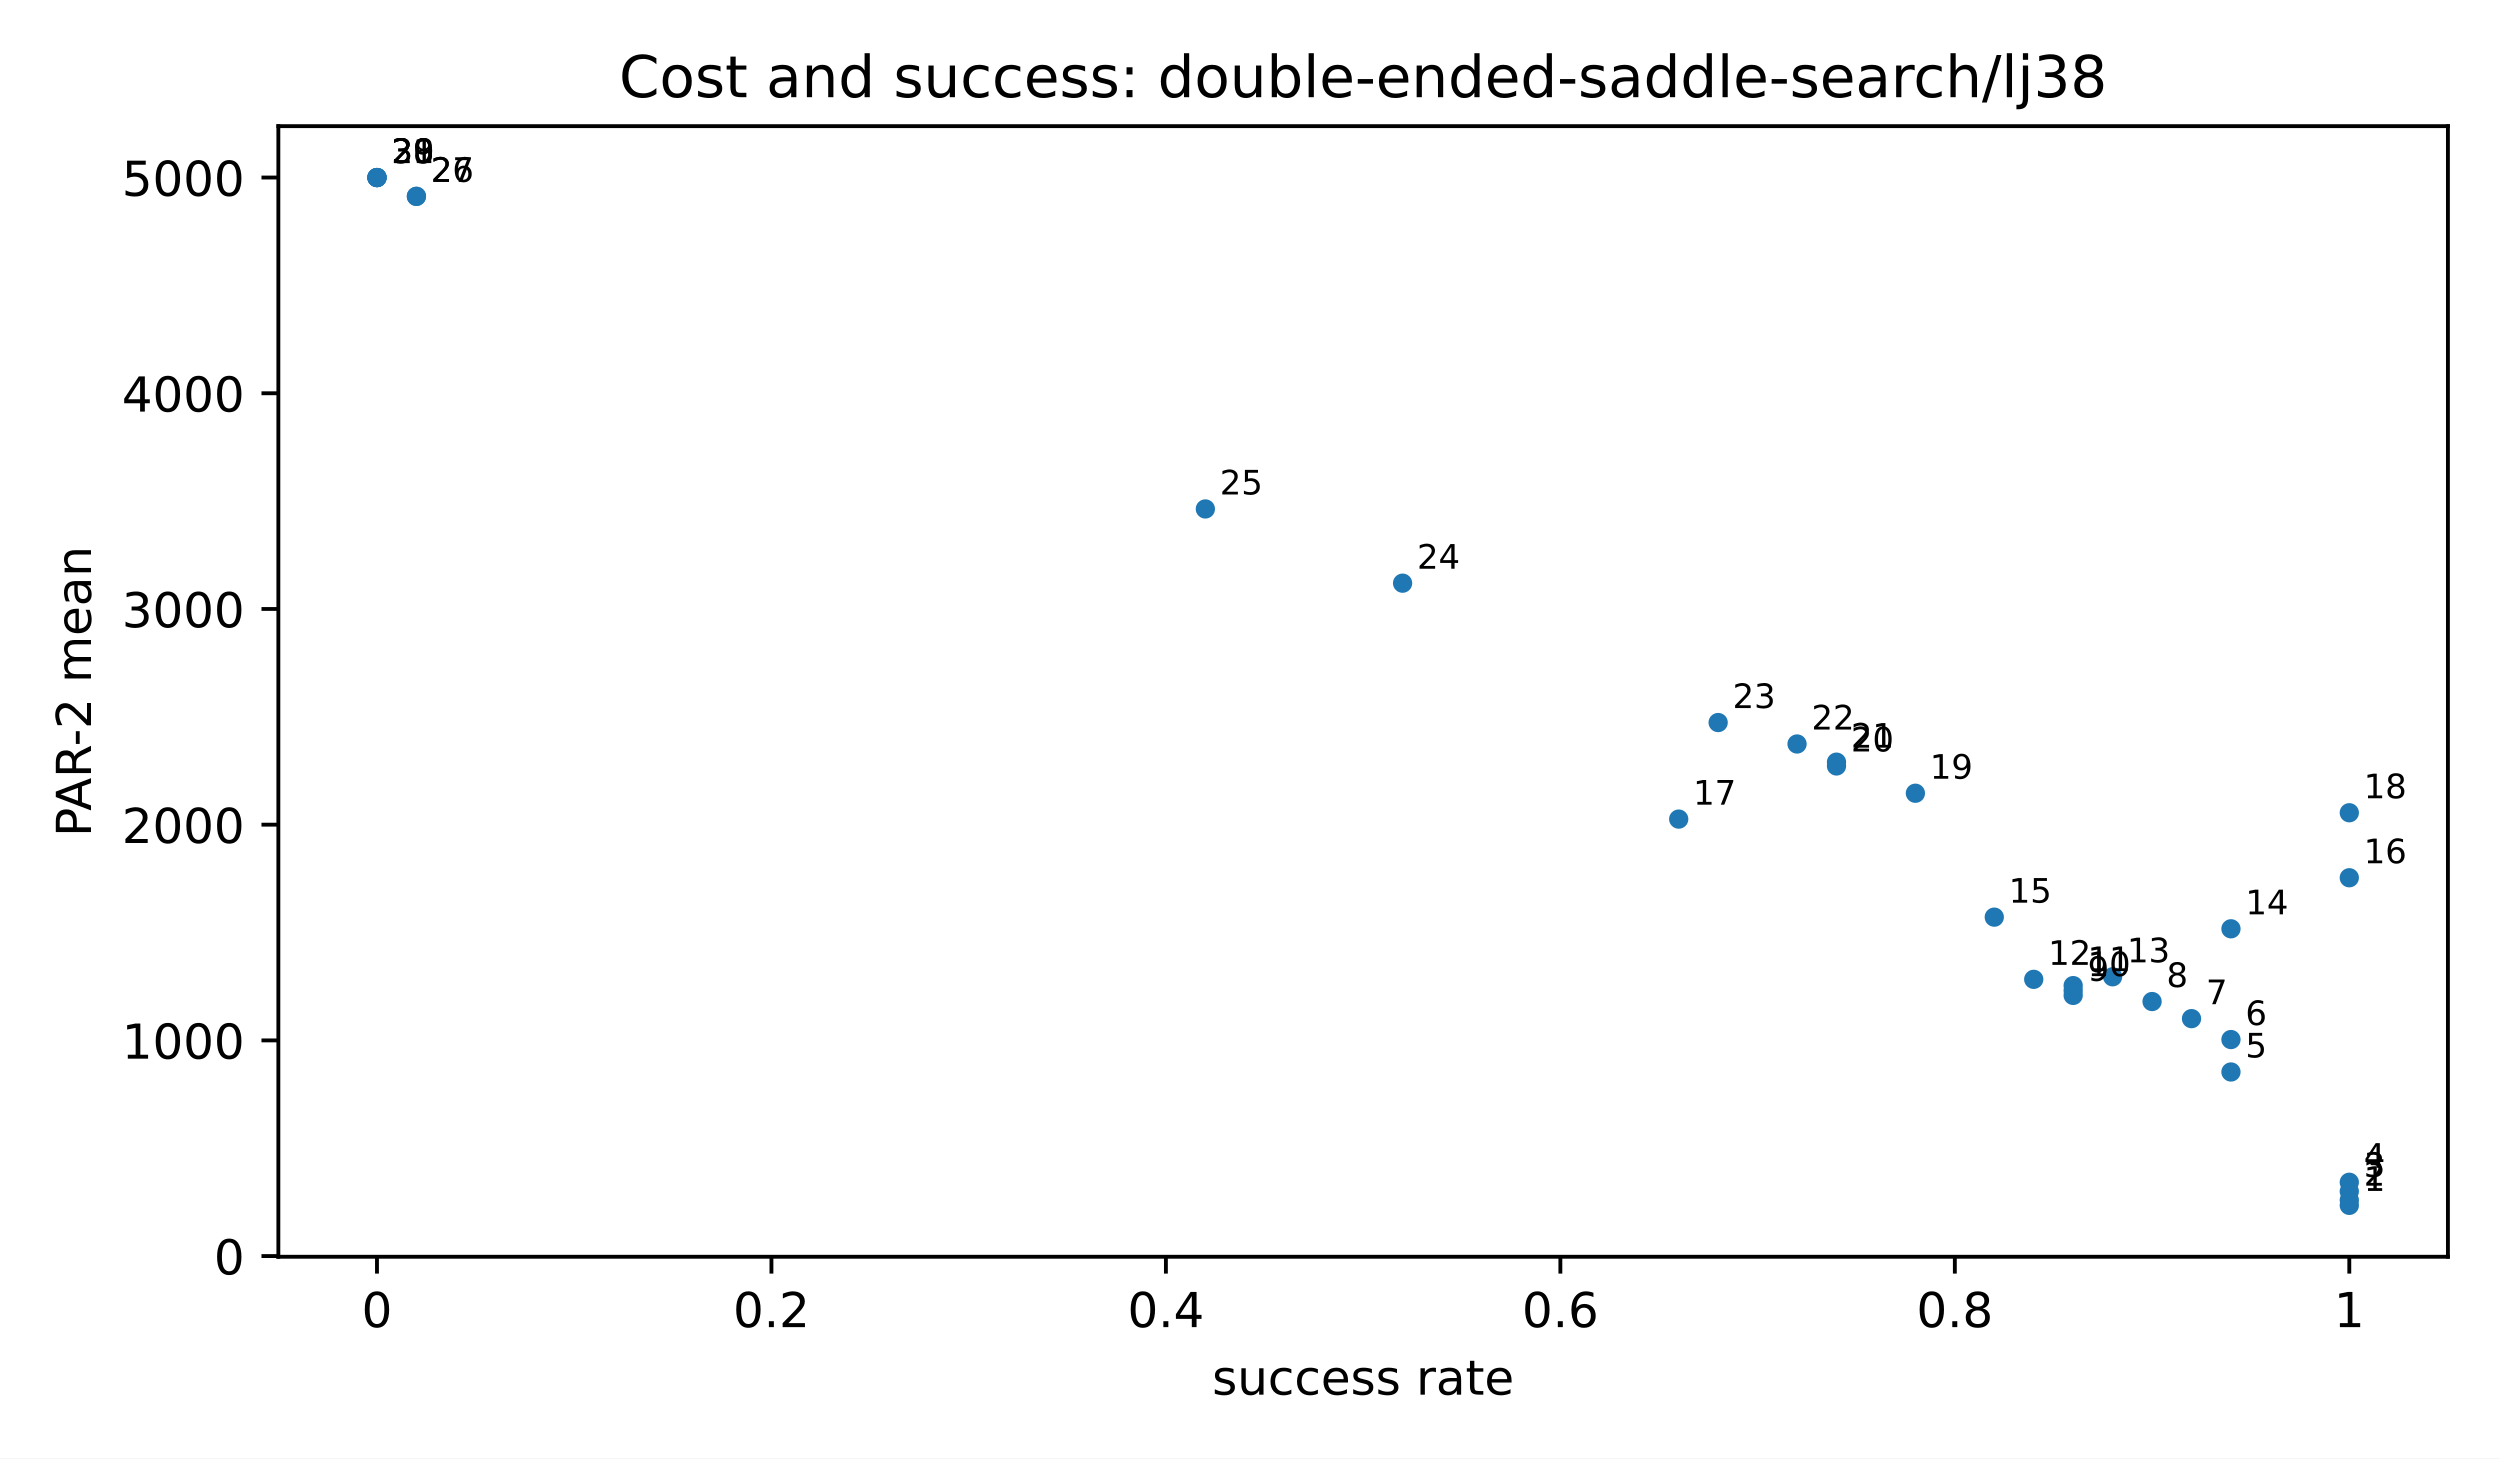
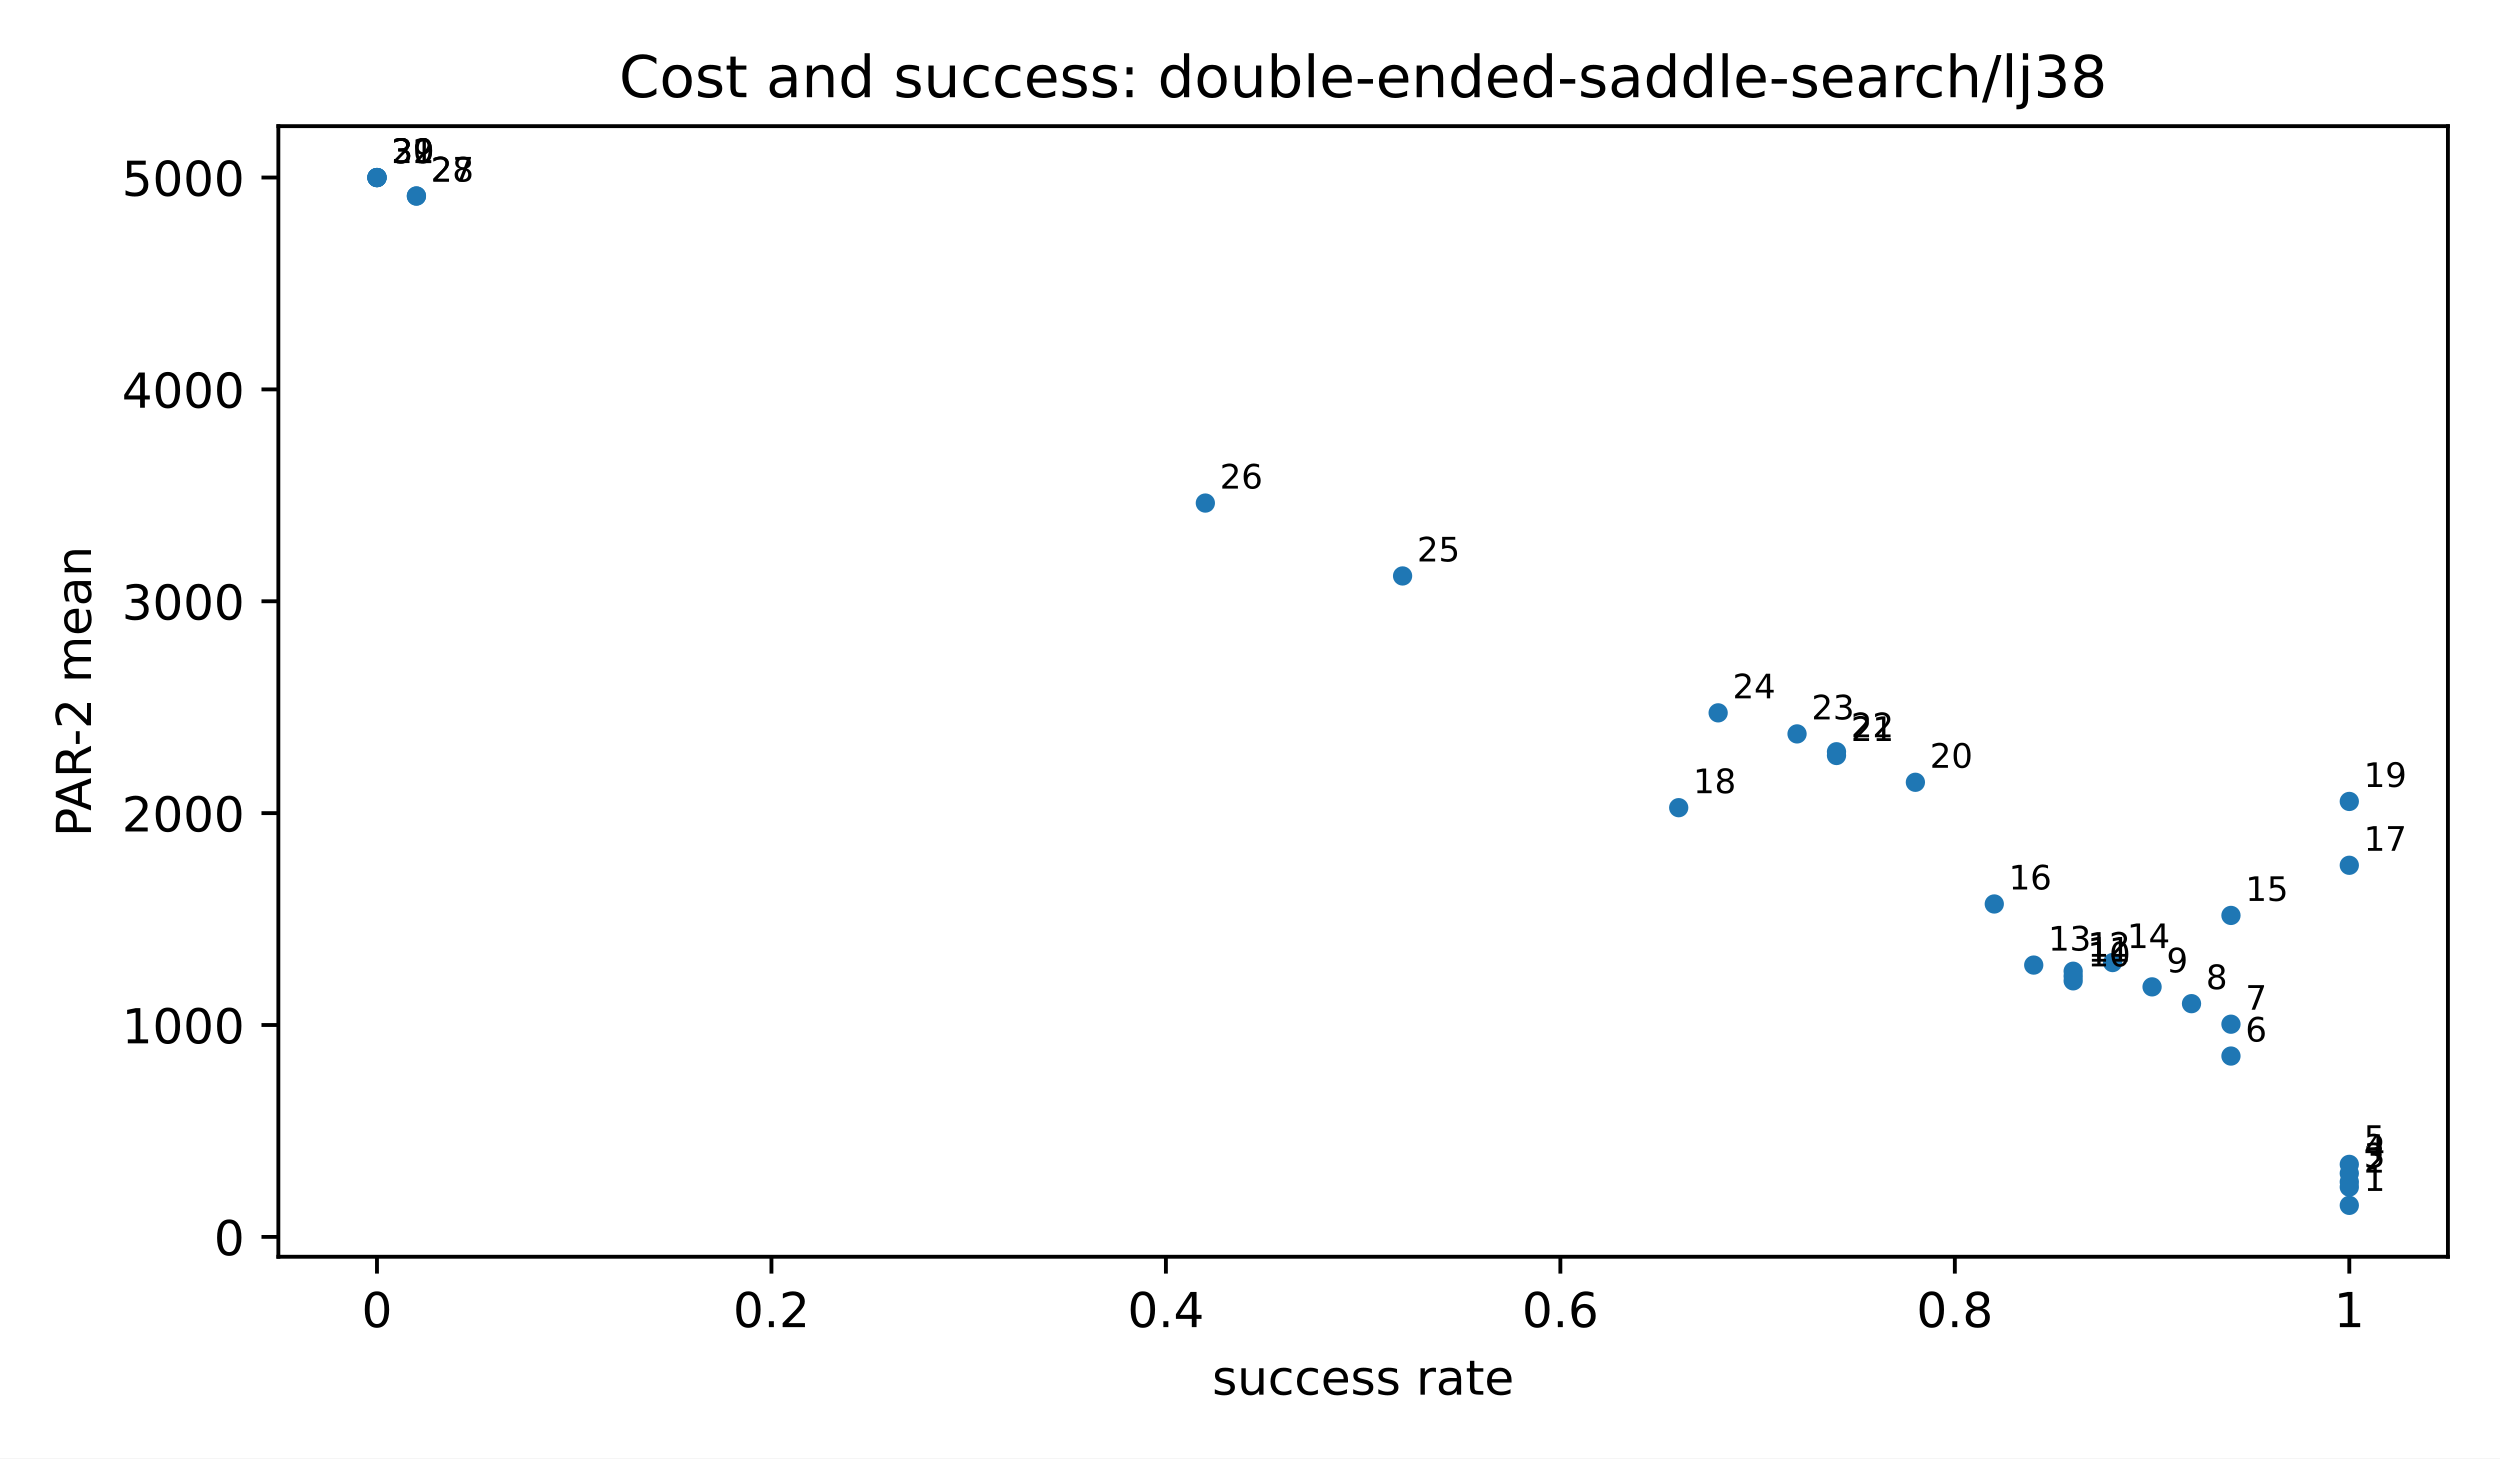
<svg xmlns="http://www.w3.org/2000/svg" xmlns:xlink="http://www.w3.org/1999/xlink" width="518.4pt" height="302.4pt" viewBox="0 0 518.4 302.4" version="1.1">
  <defs>
    <style type="text/css">*{stroke-linejoin: round; stroke-linecap: butt}</style>
  </defs>
  <g id="figure_1">
    <g id="patch_1">
      <path d="M 0 302.4  L 518.4 302.4  L 518.4 0  L 0 0  z " style="fill: #ffffff" />
    </g>
    <g id="axes_1">
      <g id="patch_2">
        <path d="M 57.72 260.6  L 507.6 260.6  L 507.6 26.16  L 57.72 26.16  z " style="fill: #ffffff" />
      </g>
      <g id="PathCollection_1">
        <defs>
          <path id="m2d8934182f" d="M 0 2  C 0.53 2 1.039 1.789 1.414 1.414  C 1.789 1.039 2 0.53 2 0  C 2 -0.53 1.789 -1.039 1.414 -1.414  C 1.039 -1.789 0.53 -2 0 -2  C -0.53 -2 -1.039 -1.789 -1.414 -1.414  C -1.789 -1.039 -2 -0.53 -2 0  C -2 0.53 -1.789 1.039 -1.414 1.414  C -1.039 1.789 -0.53 2 0 2  z " />
        </defs>
        <g clip-path="url(#pfbca4baf77)">
          <use xlink:href="#m2d8934182f" x="487.151" y="249.944" style="fill: #1f77b4" />
-           <use xlink:href="#m2d8934182f" x="487.151" y="248.858" style="fill: #1f77b4" />
-           <use xlink:href="#m2d8934182f" x="487.151" y="247.053" style="fill: #1f77b4" />
-           <use xlink:href="#m2d8934182f" x="487.151" y="245.154" style="fill: #1f77b4" />
-           <use xlink:href="#m2d8934182f" x="462.612" y="222.285" style="fill: #1f77b4" />
-           <use xlink:href="#m2d8934182f" x="462.612" y="215.561" style="fill: #1f77b4" />
-           <use xlink:href="#m2d8934182f" x="454.432" y="211.224" style="fill: #1f77b4" />
-           <use xlink:href="#m2d8934182f" x="446.253" y="207.679" style="fill: #1f77b4" />
-           <use xlink:href="#m2d8934182f" x="429.893" y="206.407" style="fill: #1f77b4" />
-           <use xlink:href="#m2d8934182f" x="429.893" y="205.411" style="fill: #1f77b4" />
-           <use xlink:href="#m2d8934182f" x="429.893" y="204.377" style="fill: #1f77b4" />
-           <use xlink:href="#m2d8934182f" x="421.714" y="203.077" style="fill: #1f77b4" />
-           <use xlink:href="#m2d8934182f" x="438.073" y="202.546" style="fill: #1f77b4" />
-           <use xlink:href="#m2d8934182f" x="462.612" y="192.596" style="fill: #1f77b4" />
-           <use xlink:href="#m2d8934182f" x="413.534" y="190.179" style="fill: #1f77b4" />
-           <use xlink:href="#m2d8934182f" x="487.151" y="182.01" style="fill: #1f77b4" />
-           <use xlink:href="#m2d8934182f" x="348.097" y="169.848" style="fill: #1f77b4" />
-           <use xlink:href="#m2d8934182f" x="487.151" y="168.531" style="fill: #1f77b4" />
-           <use xlink:href="#m2d8934182f" x="397.175" y="164.487" style="fill: #1f77b4" />
-           <use xlink:href="#m2d8934182f" x="380.816" y="158.83" style="fill: #1f77b4" />
-           <use xlink:href="#m2d8934182f" x="380.816" y="158.04" style="fill: #1f77b4" />
-           <use xlink:href="#m2d8934182f" x="372.636" y="154.274" style="fill: #1f77b4" />
-           <use xlink:href="#m2d8934182f" x="356.277" y="149.827" style="fill: #1f77b4" />
-           <use xlink:href="#m2d8934182f" x="290.84" y="120.928" style="fill: #1f77b4" />
-           <use xlink:href="#m2d8934182f" x="249.941" y="105.537" style="fill: #1f77b4" />
-           <use xlink:href="#m2d8934182f" x="86.349" y="40.715" style="fill: #1f77b4" />
-           <use xlink:href="#m2d8934182f" x="86.349" y="40.715" style="fill: #1f77b4" />
+           <use xlink:href="#m2d8934182f" x="487.151" y="246.15" style="fill: #1f77b4" />
+           <use xlink:href="#m2d8934182f" x="487.151" y="245.084" style="fill: #1f77b4" />
+           <use xlink:href="#m2d8934182f" x="487.151" y="243.311" style="fill: #1f77b4" />
+           <use xlink:href="#m2d8934182f" x="487.151" y="241.445" style="fill: #1f77b4" />
+           <use xlink:href="#m2d8934182f" x="462.612" y="218.983" style="fill: #1f77b4" />
+           <use xlink:href="#m2d8934182f" x="462.612" y="212.379" style="fill: #1f77b4" />
+           <use xlink:href="#m2d8934182f" x="454.432" y="208.119" style="fill: #1f77b4" />
+           <use xlink:href="#m2d8934182f" x="446.253" y="204.637" style="fill: #1f77b4" />
+           <use xlink:href="#m2d8934182f" x="429.893" y="203.388" style="fill: #1f77b4" />
+           <use xlink:href="#m2d8934182f" x="429.893" y="202.41" style="fill: #1f77b4" />
+           <use xlink:href="#m2d8934182f" x="429.893" y="201.394" style="fill: #1f77b4" />
+           <use xlink:href="#m2d8934182f" x="421.714" y="200.117" style="fill: #1f77b4" />
+           <use xlink:href="#m2d8934182f" x="438.073" y="199.595" style="fill: #1f77b4" />
+           <use xlink:href="#m2d8934182f" x="462.612" y="189.823" style="fill: #1f77b4" />
+           <use xlink:href="#m2d8934182f" x="413.534" y="187.449" style="fill: #1f77b4" />
+           <use xlink:href="#m2d8934182f" x="487.151" y="179.425" style="fill: #1f77b4" />
+           <use xlink:href="#m2d8934182f" x="348.097" y="167.48" style="fill: #1f77b4" />
+           <use xlink:href="#m2d8934182f" x="487.151" y="166.187" style="fill: #1f77b4" />
+           <use xlink:href="#m2d8934182f" x="397.175" y="162.214" style="fill: #1f77b4" />
+           <use xlink:href="#m2d8934182f" x="380.816" y="156.658" style="fill: #1f77b4" />
+           <use xlink:href="#m2d8934182f" x="380.816" y="155.882" style="fill: #1f77b4" />
+           <use xlink:href="#m2d8934182f" x="372.636" y="152.183" style="fill: #1f77b4" />
+           <use xlink:href="#m2d8934182f" x="356.277" y="147.816" style="fill: #1f77b4" />
+           <use xlink:href="#m2d8934182f" x="290.84" y="119.43" style="fill: #1f77b4" />
+           <use xlink:href="#m2d8934182f" x="249.941" y="104.314" style="fill: #1f77b4" />
+           <use xlink:href="#m2d8934182f" x="86.349" y="40.646" style="fill: #1f77b4" />
+           <use xlink:href="#m2d8934182f" x="86.349" y="40.646" style="fill: #1f77b4" />
          <use xlink:href="#m2d8934182f" x="78.169" y="36.816" style="fill: #1f77b4" />
          <use xlink:href="#m2d8934182f" x="78.169" y="36.816" style="fill: #1f77b4" />
          <use xlink:href="#m2d8934182f" x="78.169" y="36.816" style="fill: #1f77b4" />
          <use xlink:href="#m2d8934182f" x="78.169" y="36.816" style="fill: #1f77b4" />
        </g>
      </g>
      <g id="matplotlib.axis_1">
        <g id="xtick_1">
          <g id="line2d_1">
            <defs>
              <path id="m8ea4d47d77" d="M 0 0  L 0 3.5  " style="stroke: #000000; stroke-width: 0.8" />
            </defs>
            <g>
              <use xlink:href="#m8ea4d47d77" x="78.169" y="260.6" style="stroke: #000000; stroke-width: 0.8" />
            </g>
          </g>
          <g id="text_1">
            <text style="font-size: 10px; font-family: 'DejaVu Sans', 'Bitstream Vera Sans', 'Computer Modern Sans Serif', 'Lucida Grande', 'Verdana', 'Geneva', 'Lucid', 'Arial', 'Helvetica', 'Avant Garde', sans-serif; text-anchor: middle" x="78.169" y="275.198" transform="rotate(-0 78.16909 275.1977)">0</text>
          </g>
        </g>
        <g id="xtick_2">
          <g id="line2d_2">
            <g>
              <use xlink:href="#m8ea4d47d77" x="159.965" y="260.6" style="stroke: #000000; stroke-width: 0.8" />
            </g>
          </g>
          <g id="text_2">
            <text style="font-size: 10px; font-family: 'DejaVu Sans', 'Bitstream Vera Sans', 'Computer Modern Sans Serif', 'Lucida Grande', 'Verdana', 'Geneva', 'Lucid', 'Arial', 'Helvetica', 'Avant Garde', sans-serif; text-anchor: middle" x="159.965" y="275.198" transform="rotate(-0 159.9655 275.1977)">0.2</text>
          </g>
        </g>
        <g id="xtick_3">
          <g id="line2d_3">
            <g>
              <use xlink:href="#m8ea4d47d77" x="241.762" y="260.6" style="stroke: #000000; stroke-width: 0.8" />
            </g>
          </g>
          <g id="text_3">
            <text style="font-size: 10px; font-family: 'DejaVu Sans', 'Bitstream Vera Sans', 'Computer Modern Sans Serif', 'Lucida Grande', 'Verdana', 'Geneva', 'Lucid', 'Arial', 'Helvetica', 'Avant Garde', sans-serif; text-anchor: middle" x="241.762" y="275.198" transform="rotate(-0 241.7618 275.1977)">0.4</text>
          </g>
        </g>
        <g id="xtick_4">
          <g id="line2d_4">
            <g>
              <use xlink:href="#m8ea4d47d77" x="323.558" y="260.6" style="stroke: #000000; stroke-width: 0.8" />
            </g>
          </g>
          <g id="text_4">
            <text style="font-size: 10px; font-family: 'DejaVu Sans', 'Bitstream Vera Sans', 'Computer Modern Sans Serif', 'Lucida Grande', 'Verdana', 'Geneva', 'Lucid', 'Arial', 'Helvetica', 'Avant Garde', sans-serif; text-anchor: middle" x="323.558" y="275.198" transform="rotate(-0 323.5582 275.1977)">0.6</text>
          </g>
        </g>
        <g id="xtick_5">
          <g id="line2d_5">
            <g>
              <use xlink:href="#m8ea4d47d77" x="405.355" y="260.6" style="stroke: #000000; stroke-width: 0.8" />
            </g>
          </g>
          <g id="text_5">
            <text style="font-size: 10px; font-family: 'DejaVu Sans', 'Bitstream Vera Sans', 'Computer Modern Sans Serif', 'Lucida Grande', 'Verdana', 'Geneva', 'Lucid', 'Arial', 'Helvetica', 'Avant Garde', sans-serif; text-anchor: middle" x="405.355" y="275.198" transform="rotate(-0 405.3545 275.1977)">0.8</text>
          </g>
        </g>
        <g id="xtick_6">
          <g id="line2d_6">
            <g>
              <use xlink:href="#m8ea4d47d77" x="487.151" y="260.6" style="stroke: #000000; stroke-width: 0.8" />
            </g>
          </g>
          <g id="text_6">
            <text style="font-size: 10px; font-family: 'DejaVu Sans', 'Bitstream Vera Sans', 'Computer Modern Sans Serif', 'Lucida Grande', 'Verdana', 'Geneva', 'Lucid', 'Arial', 'Helvetica', 'Avant Garde', sans-serif; text-anchor: middle" x="487.151" y="275.198" transform="rotate(-0 487.1509 275.1977)">1</text>
          </g>
        </g>
        <g id="text_7">
          <text style="font-size: 10px; font-family: 'DejaVu Sans', 'Bitstream Vera Sans', 'Computer Modern Sans Serif', 'Lucida Grande', 'Verdana', 'Geneva', 'Lucid', 'Arial', 'Helvetica', 'Avant Garde', sans-serif; text-anchor: middle" x="282.66" y="289.198" transform="rotate(-0 282.66 289.1977)">success rate</text>
        </g>
      </g>
      <g id="matplotlib.axis_2">
        <g id="ytick_1">
          <g id="line2d_7">
            <defs>
              <path id="md659df78fa" d="M 0 0  L -3.5 0  " style="stroke: #000000; stroke-width: 0.8" />
            </defs>
            <g>
-               <use xlink:href="#md659df78fa" x="57.72" y="260.464" style="stroke: #000000; stroke-width: 0.8" />
+               <use xlink:href="#md659df78fa" x="57.72" y="256.483" style="stroke: #000000; stroke-width: 0.8" />
            </g>
          </g>
          <g id="text_8">
-             <text style="font-size: 10px; font-family: 'DejaVu Sans', 'Bitstream Vera Sans', 'Computer Modern Sans Serif', 'Lucida Grande', 'Verdana', 'Geneva', 'Lucid', 'Arial', 'Helvetica', 'Avant Garde', sans-serif; text-anchor: end" x="50.72" y="264.263" transform="rotate(-0 50.72 264.2629)">0</text>
+             <text style="font-size: 10px; font-family: 'DejaVu Sans', 'Bitstream Vera Sans', 'Computer Modern Sans Serif', 'Lucida Grande', 'Verdana', 'Geneva', 'Lucid', 'Arial', 'Helvetica', 'Avant Garde', sans-serif; text-anchor: end" x="50.72" y="260.281" transform="rotate(-0 50.72 260.2815)">0</text>
          </g>
        </g>
        <g id="ytick_2">
          <g id="line2d_8">
            <g>
-               <use xlink:href="#md659df78fa" x="57.72" y="215.734" style="stroke: #000000; stroke-width: 0.8" />
+               <use xlink:href="#md659df78fa" x="57.72" y="212.549" style="stroke: #000000; stroke-width: 0.8" />
            </g>
          </g>
          <g id="text_9">
-             <text style="font-size: 10px; font-family: 'DejaVu Sans', 'Bitstream Vera Sans', 'Computer Modern Sans Serif', 'Lucida Grande', 'Verdana', 'Geneva', 'Lucid', 'Arial', 'Helvetica', 'Avant Garde', sans-serif; text-anchor: end" x="50.72" y="219.533" transform="rotate(-0 50.72 219.5333)">1000</text>
+             <text style="font-size: 10px; font-family: 'DejaVu Sans', 'Bitstream Vera Sans', 'Computer Modern Sans Serif', 'Lucida Grande', 'Verdana', 'Geneva', 'Lucid', 'Arial', 'Helvetica', 'Avant Garde', sans-serif; text-anchor: end" x="50.72" y="216.348" transform="rotate(-0 50.72 216.3482)">1000</text>
          </g>
        </g>
        <g id="ytick_3">
          <g id="line2d_9">
            <g>
-               <use xlink:href="#md659df78fa" x="57.72" y="171.005" style="stroke: #000000; stroke-width: 0.8" />
+               <use xlink:href="#md659df78fa" x="57.72" y="168.616" style="stroke: #000000; stroke-width: 0.8" />
            </g>
          </g>
          <g id="text_10">
-             <text style="font-size: 10px; font-family: 'DejaVu Sans', 'Bitstream Vera Sans', 'Computer Modern Sans Serif', 'Lucida Grande', 'Verdana', 'Geneva', 'Lucid', 'Arial', 'Helvetica', 'Avant Garde', sans-serif; text-anchor: end" x="50.72" y="174.804" transform="rotate(-0 50.72 174.8038)">2000</text>
+             <text style="font-size: 10px; font-family: 'DejaVu Sans', 'Bitstream Vera Sans', 'Computer Modern Sans Serif', 'Lucida Grande', 'Verdana', 'Geneva', 'Lucid', 'Arial', 'Helvetica', 'Avant Garde', sans-serif; text-anchor: end" x="50.72" y="172.415" transform="rotate(-0 50.72 172.415)">2000</text>
          </g>
        </g>
        <g id="ytick_4">
          <g id="line2d_10">
            <g>
-               <use xlink:href="#md659df78fa" x="57.72" y="126.275" style="stroke: #000000; stroke-width: 0.8" />
+               <use xlink:href="#md659df78fa" x="57.72" y="124.683" style="stroke: #000000; stroke-width: 0.8" />
            </g>
          </g>
          <g id="text_11">
-             <text style="font-size: 10px; font-family: 'DejaVu Sans', 'Bitstream Vera Sans', 'Computer Modern Sans Serif', 'Lucida Grande', 'Verdana', 'Geneva', 'Lucid', 'Arial', 'Helvetica', 'Avant Garde', sans-serif; text-anchor: end" x="50.72" y="130.074" transform="rotate(-0 50.72 130.0743)">3000</text>
+             <text style="font-size: 10px; font-family: 'DejaVu Sans', 'Bitstream Vera Sans', 'Computer Modern Sans Serif', 'Lucida Grande', 'Verdana', 'Geneva', 'Lucid', 'Arial', 'Helvetica', 'Avant Garde', sans-serif; text-anchor: end" x="50.72" y="128.482" transform="rotate(-0 50.72 128.4817)">3000</text>
          </g>
        </g>
        <g id="ytick_5">
          <g id="line2d_11">
            <g>
-               <use xlink:href="#md659df78fa" x="57.72" y="81.546" style="stroke: #000000; stroke-width: 0.8" />
+               <use xlink:href="#md659df78fa" x="57.72" y="80.75" style="stroke: #000000; stroke-width: 0.8" />
            </g>
          </g>
          <g id="text_12">
-             <text style="font-size: 10px; font-family: 'DejaVu Sans', 'Bitstream Vera Sans', 'Computer Modern Sans Serif', 'Lucida Grande', 'Verdana', 'Geneva', 'Lucid', 'Arial', 'Helvetica', 'Avant Garde', sans-serif; text-anchor: end" x="50.72" y="85.345" transform="rotate(-0 50.72 85.34472)">4000</text>
+             <text style="font-size: 10px; font-family: 'DejaVu Sans', 'Bitstream Vera Sans', 'Computer Modern Sans Serif', 'Lucida Grande', 'Verdana', 'Geneva', 'Lucid', 'Arial', 'Helvetica', 'Avant Garde', sans-serif; text-anchor: end" x="50.72" y="84.548" transform="rotate(-0 50.72 84.54845)">4000</text>
          </g>
        </g>
        <g id="ytick_6">
          <g id="line2d_12">
            <g>
              <use xlink:href="#md659df78fa" x="57.72" y="36.816" style="stroke: #000000; stroke-width: 0.8" />
            </g>
          </g>
          <g id="text_13">
            <text style="font-size: 10px; font-family: 'DejaVu Sans', 'Bitstream Vera Sans', 'Computer Modern Sans Serif', 'Lucida Grande', 'Verdana', 'Geneva', 'Lucid', 'Arial', 'Helvetica', 'Avant Garde', sans-serif; text-anchor: end" x="50.72" y="40.615" transform="rotate(-0 50.72 40.61519)">5000</text>
          </g>
        </g>
        <g id="text_14">
          <text style="font-size: 10px; font-family: 'DejaVu Sans', 'Bitstream Vera Sans', 'Computer Modern Sans Serif', 'Lucida Grande', 'Verdana', 'Geneva', 'Lucid', 'Arial', 'Helvetica', 'Avant Garde', sans-serif; text-anchor: middle" x="18.868" y="143.38" transform="rotate(-90 18.86766 143.38)">PAR-2 mean</text>
        </g>
      </g>
      <g id="patch_3">
        <path d="M 57.72 260.6  L 57.72 26.16  " style="fill: none; stroke: #000000; stroke-width: 0.8; stroke-linejoin: miter; stroke-linecap: square" />
      </g>
      <g id="patch_4">
        <path d="M 507.6 260.6  L 507.6 26.16  " style="fill: none; stroke: #000000; stroke-width: 0.8; stroke-linejoin: miter; stroke-linecap: square" />
      </g>
      <g id="patch_5">
        <path d="M 57.72 260.6  L 507.6 260.6  " style="fill: none; stroke: #000000; stroke-width: 0.8; stroke-linejoin: miter; stroke-linecap: square" />
      </g>
      <g id="patch_6">
        <path d="M 57.72 26.16  L 507.6 26.16  " style="fill: none; stroke: #000000; stroke-width: 0.8; stroke-linejoin: miter; stroke-linecap: square" />
      </g>
      <g id="text_15">
        <text style="font-size: 7px; font-family: 'DejaVu Sans', 'Bitstream Vera Sans', 'Computer Modern Sans Serif', 'Lucida Grande', 'Verdana', 'Geneva', 'Lucid', 'Arial', 'Helvetica', 'Avant Garde', sans-serif; text-anchor: start" x="490.151" y="246.944" transform="rotate(-0 490.1509 246.9436)">1</text>
      </g>
      <g id="text_16">
-         <text style="font-size: 7px; font-family: 'DejaVu Sans', 'Bitstream Vera Sans', 'Computer Modern Sans Serif', 'Lucida Grande', 'Verdana', 'Geneva', 'Lucid', 'Arial', 'Helvetica', 'Avant Garde', sans-serif; text-anchor: start" x="490.151" y="245.858" transform="rotate(-0 490.1509 245.8585)">2</text>
+         <text style="font-size: 7px; font-family: 'DejaVu Sans', 'Bitstream Vera Sans', 'Computer Modern Sans Serif', 'Lucida Grande', 'Verdana', 'Geneva', 'Lucid', 'Arial', 'Helvetica', 'Avant Garde', sans-serif; text-anchor: start" x="490.151" y="243.15" transform="rotate(-0 490.1509 243.1496)">2</text>
      </g>
      <g id="text_17">
-         <text style="font-size: 7px; font-family: 'DejaVu Sans', 'Bitstream Vera Sans', 'Computer Modern Sans Serif', 'Lucida Grande', 'Verdana', 'Geneva', 'Lucid', 'Arial', 'Helvetica', 'Avant Garde', sans-serif; text-anchor: start" x="490.151" y="244.053" transform="rotate(-0 490.1509 244.0532)">3</text>
+         <text style="font-size: 7px; font-family: 'DejaVu Sans', 'Bitstream Vera Sans', 'Computer Modern Sans Serif', 'Lucida Grande', 'Verdana', 'Geneva', 'Lucid', 'Arial', 'Helvetica', 'Avant Garde', sans-serif; text-anchor: start" x="490.151" y="242.084" transform="rotate(-0 490.1509 242.0837)">3</text>
      </g>
      <g id="text_18">
-         <text style="font-size: 7px; font-family: 'DejaVu Sans', 'Bitstream Vera Sans', 'Computer Modern Sans Serif', 'Lucida Grande', 'Verdana', 'Geneva', 'Lucid', 'Arial', 'Helvetica', 'Avant Garde', sans-serif; text-anchor: start" x="490.151" y="242.154" transform="rotate(-0 490.1509 242.154)">4</text>
+         <text style="font-size: 7px; font-family: 'DejaVu Sans', 'Bitstream Vera Sans', 'Computer Modern Sans Serif', 'Lucida Grande', 'Verdana', 'Geneva', 'Lucid', 'Arial', 'Helvetica', 'Avant Garde', sans-serif; text-anchor: start" x="490.151" y="240.311" transform="rotate(-0 490.1509 240.3106)">4</text>
      </g>
      <g id="text_19">
-         <text style="font-size: 7px; font-family: 'DejaVu Sans', 'Bitstream Vera Sans', 'Computer Modern Sans Serif', 'Lucida Grande', 'Verdana', 'Geneva', 'Lucid', 'Arial', 'Helvetica', 'Avant Garde', sans-serif; text-anchor: start" x="465.612" y="219.285" transform="rotate(-0 465.612 219.2847)">5</text>
+         <text style="font-size: 7px; font-family: 'DejaVu Sans', 'Bitstream Vera Sans', 'Computer Modern Sans Serif', 'Lucida Grande', 'Verdana', 'Geneva', 'Lucid', 'Arial', 'Helvetica', 'Avant Garde', sans-serif; text-anchor: start" x="490.151" y="238.445" transform="rotate(-0 490.1509 238.4452)">5</text>
      </g>
      <g id="text_20">
-         <text style="font-size: 7px; font-family: 'DejaVu Sans', 'Bitstream Vera Sans', 'Computer Modern Sans Serif', 'Lucida Grande', 'Verdana', 'Geneva', 'Lucid', 'Arial', 'Helvetica', 'Avant Garde', sans-serif; text-anchor: start" x="465.612" y="212.561" transform="rotate(-0 465.612 212.5609)">6</text>
+         <text style="font-size: 7px; font-family: 'DejaVu Sans', 'Bitstream Vera Sans', 'Computer Modern Sans Serif', 'Lucida Grande', 'Verdana', 'Geneva', 'Lucid', 'Arial', 'Helvetica', 'Avant Garde', sans-serif; text-anchor: start" x="465.612" y="215.983" transform="rotate(-0 465.612 215.983)">6</text>
      </g>
      <g id="text_21">
-         <text style="font-size: 7px; font-family: 'DejaVu Sans', 'Bitstream Vera Sans', 'Computer Modern Sans Serif', 'Lucida Grande', 'Verdana', 'Geneva', 'Lucid', 'Arial', 'Helvetica', 'Avant Garde', sans-serif; text-anchor: start" x="457.432" y="208.224" transform="rotate(-0 457.4324 208.224)">7</text>
+         <text style="font-size: 7px; font-family: 'DejaVu Sans', 'Bitstream Vera Sans', 'Computer Modern Sans Serif', 'Lucida Grande', 'Verdana', 'Geneva', 'Lucid', 'Arial', 'Helvetica', 'Avant Garde', sans-serif; text-anchor: start" x="465.612" y="209.379" transform="rotate(-0 465.612 209.3789)">7</text>
      </g>
      <g id="text_22">
-         <text style="font-size: 7px; font-family: 'DejaVu Sans', 'Bitstream Vera Sans', 'Computer Modern Sans Serif', 'Lucida Grande', 'Verdana', 'Geneva', 'Lucid', 'Arial', 'Helvetica', 'Avant Garde', sans-serif; text-anchor: start" x="449.253" y="204.679" transform="rotate(-0 449.2527 204.6787)">8</text>
+         <text style="font-size: 7px; font-family: 'DejaVu Sans', 'Bitstream Vera Sans', 'Computer Modern Sans Serif', 'Lucida Grande', 'Verdana', 'Geneva', 'Lucid', 'Arial', 'Helvetica', 'Avant Garde', sans-serif; text-anchor: start" x="457.432" y="205.119" transform="rotate(-0 457.4324 205.1192)">8</text>
      </g>
      <g id="text_23">
-         <text style="font-size: 7px; font-family: 'DejaVu Sans', 'Bitstream Vera Sans', 'Computer Modern Sans Serif', 'Lucida Grande', 'Verdana', 'Geneva', 'Lucid', 'Arial', 'Helvetica', 'Avant Garde', sans-serif; text-anchor: start" x="432.893" y="203.407" transform="rotate(-0 432.8935 203.4075)">9</text>
+         <text style="font-size: 7px; font-family: 'DejaVu Sans', 'Bitstream Vera Sans', 'Computer Modern Sans Serif', 'Lucida Grande', 'Verdana', 'Geneva', 'Lucid', 'Arial', 'Helvetica', 'Avant Garde', sans-serif; text-anchor: start" x="449.253" y="201.637" transform="rotate(-0 449.2527 201.637)">9</text>
      </g>
      <g id="text_24">
-         <text style="font-size: 7px; font-family: 'DejaVu Sans', 'Bitstream Vera Sans', 'Computer Modern Sans Serif', 'Lucida Grande', 'Verdana', 'Geneva', 'Lucid', 'Arial', 'Helvetica', 'Avant Garde', sans-serif; text-anchor: start" x="432.893" y="202.411" transform="rotate(-0 432.8935 202.4109)">10</text>
+         <text style="font-size: 7px; font-family: 'DejaVu Sans', 'Bitstream Vera Sans', 'Computer Modern Sans Serif', 'Lucida Grande', 'Verdana', 'Geneva', 'Lucid', 'Arial', 'Helvetica', 'Avant Garde', sans-serif; text-anchor: start" x="432.893" y="200.388" transform="rotate(-0 432.8935 200.3884)">10</text>
      </g>
      <g id="text_25">
-         <text style="font-size: 7px; font-family: 'DejaVu Sans', 'Bitstream Vera Sans', 'Computer Modern Sans Serif', 'Lucida Grande', 'Verdana', 'Geneva', 'Lucid', 'Arial', 'Helvetica', 'Avant Garde', sans-serif; text-anchor: start" x="432.893" y="201.377" transform="rotate(-0 432.8935 201.3768)">11</text>
+         <text style="font-size: 7px; font-family: 'DejaVu Sans', 'Bitstream Vera Sans', 'Computer Modern Sans Serif', 'Lucida Grande', 'Verdana', 'Geneva', 'Lucid', 'Arial', 'Helvetica', 'Avant Garde', sans-serif; text-anchor: start" x="432.893" y="199.41" transform="rotate(-0 432.8935 199.4096)">11</text>
      </g>
      <g id="text_26">
-         <text style="font-size: 7px; font-family: 'DejaVu Sans', 'Bitstream Vera Sans', 'Computer Modern Sans Serif', 'Lucida Grande', 'Verdana', 'Geneva', 'Lucid', 'Arial', 'Helvetica', 'Avant Garde', sans-serif; text-anchor: start" x="424.714" y="200.077" transform="rotate(-0 424.7138 200.0769)">12</text>
+         <text style="font-size: 7px; font-family: 'DejaVu Sans', 'Bitstream Vera Sans', 'Computer Modern Sans Serif', 'Lucida Grande', 'Verdana', 'Geneva', 'Lucid', 'Arial', 'Helvetica', 'Avant Garde', sans-serif; text-anchor: start" x="432.893" y="198.394" transform="rotate(-0 432.8935 198.3939)">12</text>
      </g>
      <g id="text_27">
-         <text style="font-size: 7px; font-family: 'DejaVu Sans', 'Bitstream Vera Sans', 'Computer Modern Sans Serif', 'Lucida Grande', 'Verdana', 'Geneva', 'Lucid', 'Arial', 'Helvetica', 'Avant Garde', sans-serif; text-anchor: start" x="441.073" y="199.546" transform="rotate(-0 441.0731 199.5455)">13</text>
+         <text style="font-size: 7px; font-family: 'DejaVu Sans', 'Bitstream Vera Sans', 'Computer Modern Sans Serif', 'Lucida Grande', 'Verdana', 'Geneva', 'Lucid', 'Arial', 'Helvetica', 'Avant Garde', sans-serif; text-anchor: start" x="424.714" y="197.117" transform="rotate(-0 424.7138 197.1172)">13</text>
      </g>
      <g id="text_28">
-         <text style="font-size: 7px; font-family: 'DejaVu Sans', 'Bitstream Vera Sans', 'Computer Modern Sans Serif', 'Lucida Grande', 'Verdana', 'Geneva', 'Lucid', 'Arial', 'Helvetica', 'Avant Garde', sans-serif; text-anchor: start" x="465.612" y="189.596" transform="rotate(-0 465.612 189.5959)">14</text>
+         <text style="font-size: 7px; font-family: 'DejaVu Sans', 'Bitstream Vera Sans', 'Computer Modern Sans Serif', 'Lucida Grande', 'Verdana', 'Geneva', 'Lucid', 'Arial', 'Helvetica', 'Avant Garde', sans-serif; text-anchor: start" x="441.073" y="196.595" transform="rotate(-0 441.0731 196.5952)">14</text>
      </g>
      <g id="text_29">
-         <text style="font-size: 7px; font-family: 'DejaVu Sans', 'Bitstream Vera Sans', 'Computer Modern Sans Serif', 'Lucida Grande', 'Verdana', 'Geneva', 'Lucid', 'Arial', 'Helvetica', 'Avant Garde', sans-serif; text-anchor: start" x="416.534" y="187.179" transform="rotate(-0 416.5342 187.1787)">15</text>
+         <text style="font-size: 7px; font-family: 'DejaVu Sans', 'Bitstream Vera Sans', 'Computer Modern Sans Serif', 'Lucida Grande', 'Verdana', 'Geneva', 'Lucid', 'Arial', 'Helvetica', 'Avant Garde', sans-serif; text-anchor: start" x="465.612" y="186.823" transform="rotate(-0 465.612 186.8227)">15</text>
      </g>
      <g id="text_30">
-         <text style="font-size: 7px; font-family: 'DejaVu Sans', 'Bitstream Vera Sans', 'Computer Modern Sans Serif', 'Lucida Grande', 'Verdana', 'Geneva', 'Lucid', 'Arial', 'Helvetica', 'Avant Garde', sans-serif; text-anchor: start" x="490.151" y="179.01" transform="rotate(-0 490.1509 179.0102)">16</text>
+         <text style="font-size: 7px; font-family: 'DejaVu Sans', 'Bitstream Vera Sans', 'Computer Modern Sans Serif', 'Lucida Grande', 'Verdana', 'Geneva', 'Lucid', 'Arial', 'Helvetica', 'Avant Garde', sans-serif; text-anchor: start" x="416.534" y="184.449" transform="rotate(-0 416.5342 184.4486)">16</text>
      </g>
      <g id="text_31">
-         <text style="font-size: 7px; font-family: 'DejaVu Sans', 'Bitstream Vera Sans', 'Computer Modern Sans Serif', 'Lucida Grande', 'Verdana', 'Geneva', 'Lucid', 'Arial', 'Helvetica', 'Avant Garde', sans-serif; text-anchor: start" x="351.097" y="166.848" transform="rotate(-0 351.0971 166.8483)">17</text>
+         <text style="font-size: 7px; font-family: 'DejaVu Sans', 'Bitstream Vera Sans', 'Computer Modern Sans Serif', 'Lucida Grande', 'Verdana', 'Geneva', 'Lucid', 'Arial', 'Helvetica', 'Avant Garde', sans-serif; text-anchor: start" x="490.151" y="176.425" transform="rotate(-0 490.1509 176.4255)">17</text>
      </g>
      <g id="text_32">
-         <text style="font-size: 7px; font-family: 'DejaVu Sans', 'Bitstream Vera Sans', 'Computer Modern Sans Serif', 'Lucida Grande', 'Verdana', 'Geneva', 'Lucid', 'Arial', 'Helvetica', 'Avant Garde', sans-serif; text-anchor: start" x="490.151" y="165.531" transform="rotate(-0 490.1509 165.5314)">18</text>
+         <text style="font-size: 7px; font-family: 'DejaVu Sans', 'Bitstream Vera Sans', 'Computer Modern Sans Serif', 'Lucida Grande', 'Verdana', 'Geneva', 'Lucid', 'Arial', 'Helvetica', 'Avant Garde', sans-serif; text-anchor: start" x="351.097" y="164.48" transform="rotate(-0 351.0971 164.48)">18</text>
      </g>
      <g id="text_33">
-         <text style="font-size: 7px; font-family: 'DejaVu Sans', 'Bitstream Vera Sans', 'Computer Modern Sans Serif', 'Lucida Grande', 'Verdana', 'Geneva', 'Lucid', 'Arial', 'Helvetica', 'Avant Garde', sans-serif; text-anchor: start" x="400.175" y="161.487" transform="rotate(-0 400.1749 161.487)">19</text>
+         <text style="font-size: 7px; font-family: 'DejaVu Sans', 'Bitstream Vera Sans', 'Computer Modern Sans Serif', 'Lucida Grande', 'Verdana', 'Geneva', 'Lucid', 'Arial', 'Helvetica', 'Avant Garde', sans-serif; text-anchor: start" x="490.151" y="163.187" transform="rotate(-0 490.1509 163.1866)">19</text>
      </g>
      <g id="text_34">
-         <text style="font-size: 7px; font-family: 'DejaVu Sans', 'Bitstream Vera Sans', 'Computer Modern Sans Serif', 'Lucida Grande', 'Verdana', 'Geneva', 'Lucid', 'Arial', 'Helvetica', 'Avant Garde', sans-serif; text-anchor: start" x="383.816" y="155.83" transform="rotate(-0 383.8156 155.8305)">20</text>
+         <text style="font-size: 7px; font-family: 'DejaVu Sans', 'Bitstream Vera Sans', 'Computer Modern Sans Serif', 'Lucida Grande', 'Verdana', 'Geneva', 'Lucid', 'Arial', 'Helvetica', 'Avant Garde', sans-serif; text-anchor: start" x="400.175" y="159.214" transform="rotate(-0 400.1749 159.2142)">20</text>
      </g>
      <g id="text_35">
-         <text style="font-size: 7px; font-family: 'DejaVu Sans', 'Bitstream Vera Sans', 'Computer Modern Sans Serif', 'Lucida Grande', 'Verdana', 'Geneva', 'Lucid', 'Arial', 'Helvetica', 'Avant Garde', sans-serif; text-anchor: start" x="383.816" y="155.04" transform="rotate(-0 383.8156 155.0397)">21</text>
+         <text style="font-size: 7px; font-family: 'DejaVu Sans', 'Bitstream Vera Sans', 'Computer Modern Sans Serif', 'Lucida Grande', 'Verdana', 'Geneva', 'Lucid', 'Arial', 'Helvetica', 'Avant Garde', sans-serif; text-anchor: start" x="383.816" y="153.658" transform="rotate(-0 383.8156 153.6584)">21</text>
      </g>
      <g id="text_36">
-         <text style="font-size: 7px; font-family: 'DejaVu Sans', 'Bitstream Vera Sans', 'Computer Modern Sans Serif', 'Lucida Grande', 'Verdana', 'Geneva', 'Lucid', 'Arial', 'Helvetica', 'Avant Garde', sans-serif; text-anchor: start" x="375.636" y="151.274" transform="rotate(-0 375.636 151.2743)">22</text>
+         <text style="font-size: 7px; font-family: 'DejaVu Sans', 'Bitstream Vera Sans', 'Computer Modern Sans Serif', 'Lucida Grande', 'Verdana', 'Geneva', 'Lucid', 'Arial', 'Helvetica', 'Avant Garde', sans-serif; text-anchor: start" x="383.816" y="152.882" transform="rotate(-0 383.8156 152.8816)">22</text>
      </g>
      <g id="text_37">
-         <text style="font-size: 7px; font-family: 'DejaVu Sans', 'Bitstream Vera Sans', 'Computer Modern Sans Serif', 'Lucida Grande', 'Verdana', 'Geneva', 'Lucid', 'Arial', 'Helvetica', 'Avant Garde', sans-serif; text-anchor: start" x="359.277" y="146.827" transform="rotate(-0 359.2767 146.8273)">23</text>
+         <text style="font-size: 7px; font-family: 'DejaVu Sans', 'Bitstream Vera Sans', 'Computer Modern Sans Serif', 'Lucida Grande', 'Verdana', 'Geneva', 'Lucid', 'Arial', 'Helvetica', 'Avant Garde', sans-serif; text-anchor: start" x="375.636" y="149.183" transform="rotate(-0 375.636 149.1833)">23</text>
      </g>
      <g id="text_38">
-         <text style="font-size: 7px; font-family: 'DejaVu Sans', 'Bitstream Vera Sans', 'Computer Modern Sans Serif', 'Lucida Grande', 'Verdana', 'Geneva', 'Lucid', 'Arial', 'Helvetica', 'Avant Garde', sans-serif; text-anchor: start" x="293.84" y="117.928" transform="rotate(-0 293.8396 117.9276)">24</text>
+         <text style="font-size: 7px; font-family: 'DejaVu Sans', 'Bitstream Vera Sans', 'Computer Modern Sans Serif', 'Lucida Grande', 'Verdana', 'Geneva', 'Lucid', 'Arial', 'Helvetica', 'Avant Garde', sans-serif; text-anchor: start" x="359.277" y="144.816" transform="rotate(-0 359.2767 144.8155)">24</text>
      </g>
      <g id="text_39">
-         <text style="font-size: 7px; font-family: 'DejaVu Sans', 'Bitstream Vera Sans', 'Computer Modern Sans Serif', 'Lucida Grande', 'Verdana', 'Geneva', 'Lucid', 'Arial', 'Helvetica', 'Avant Garde', sans-serif; text-anchor: start" x="252.941" y="102.537" transform="rotate(-0 252.9415 102.537)">25</text>
+         <text style="font-size: 7px; font-family: 'DejaVu Sans', 'Bitstream Vera Sans', 'Computer Modern Sans Serif', 'Lucida Grande', 'Verdana', 'Geneva', 'Lucid', 'Arial', 'Helvetica', 'Avant Garde', sans-serif; text-anchor: start" x="293.84" y="116.43" transform="rotate(-0 293.8396 116.4302)">25</text>
      </g>
      <g id="text_40">
-         <text style="font-size: 7px; font-family: 'DejaVu Sans', 'Bitstream Vera Sans', 'Computer Modern Sans Serif', 'Lucida Grande', 'Verdana', 'Geneva', 'Lucid', 'Arial', 'Helvetica', 'Avant Garde', sans-serif; text-anchor: start" x="89.349" y="37.715" transform="rotate(-0 89.34873 37.71499)">26</text>
+         <text style="font-size: 7px; font-family: 'DejaVu Sans', 'Bitstream Vera Sans', 'Computer Modern Sans Serif', 'Lucida Grande', 'Verdana', 'Geneva', 'Lucid', 'Arial', 'Helvetica', 'Avant Garde', sans-serif; text-anchor: start" x="252.941" y="101.314" transform="rotate(-0 252.9415 101.3137)">26</text>
      </g>
      <g id="text_41">
-         <text style="font-size: 7px; font-family: 'DejaVu Sans', 'Bitstream Vera Sans', 'Computer Modern Sans Serif', 'Lucida Grande', 'Verdana', 'Geneva', 'Lucid', 'Arial', 'Helvetica', 'Avant Garde', sans-serif; text-anchor: start" x="89.349" y="37.715" transform="rotate(-0 89.34873 37.71499)">27</text>
+         <text style="font-size: 7px; font-family: 'DejaVu Sans', 'Bitstream Vera Sans', 'Computer Modern Sans Serif', 'Lucida Grande', 'Verdana', 'Geneva', 'Lucid', 'Arial', 'Helvetica', 'Avant Garde', sans-serif; text-anchor: start" x="89.349" y="37.646" transform="rotate(-0 89.34873 37.64559)">27</text>
      </g>
      <g id="text_42">
-         <text style="font-size: 7px; font-family: 'DejaVu Sans', 'Bitstream Vera Sans', 'Computer Modern Sans Serif', 'Lucida Grande', 'Verdana', 'Geneva', 'Lucid', 'Arial', 'Helvetica', 'Avant Garde', sans-serif; text-anchor: start" x="81.169" y="33.816" transform="rotate(-0 81.16909 33.81636)">28</text>
+         <text style="font-size: 7px; font-family: 'DejaVu Sans', 'Bitstream Vera Sans', 'Computer Modern Sans Serif', 'Lucida Grande', 'Verdana', 'Geneva', 'Lucid', 'Arial', 'Helvetica', 'Avant Garde', sans-serif; text-anchor: start" x="89.349" y="37.646" transform="rotate(-0 89.34873 37.64559)">28</text>
      </g>
      <g id="text_43">
        <text style="font-size: 7px; font-family: 'DejaVu Sans', 'Bitstream Vera Sans', 'Computer Modern Sans Serif', 'Lucida Grande', 'Verdana', 'Geneva', 'Lucid', 'Arial', 'Helvetica', 'Avant Garde', sans-serif; text-anchor: start" x="81.169" y="33.816" transform="rotate(-0 81.16909 33.81636)">29</text>
      </g>
      <g id="text_44">
        <text style="font-size: 7px; font-family: 'DejaVu Sans', 'Bitstream Vera Sans', 'Computer Modern Sans Serif', 'Lucida Grande', 'Verdana', 'Geneva', 'Lucid', 'Arial', 'Helvetica', 'Avant Garde', sans-serif; text-anchor: start" x="81.169" y="33.816" transform="rotate(-0 81.16909 33.81636)">30</text>
      </g>
      <g id="text_45">
        <text style="font-size: 7px; font-family: 'DejaVu Sans', 'Bitstream Vera Sans', 'Computer Modern Sans Serif', 'Lucida Grande', 'Verdana', 'Geneva', 'Lucid', 'Arial', 'Helvetica', 'Avant Garde', sans-serif; text-anchor: start" x="81.169" y="33.816" transform="rotate(-0 81.16909 33.81636)">31</text>
      </g>
      <g id="text_46">
+         <text style="font-size: 7px; font-family: 'DejaVu Sans', 'Bitstream Vera Sans', 'Computer Modern Sans Serif', 'Lucida Grande', 'Verdana', 'Geneva', 'Lucid', 'Arial', 'Helvetica', 'Avant Garde', sans-serif; text-anchor: start" x="81.169" y="33.816" transform="rotate(-0 81.16909 33.81636)">32</text>
+       </g>
+       <g id="text_47">
        <text style="font-size: 12px; font-family: 'DejaVu Sans', 'Bitstream Vera Sans', 'Computer Modern Sans Serif', 'Lucida Grande', 'Verdana', 'Geneva', 'Lucid', 'Arial', 'Helvetica', 'Avant Garde', sans-serif; text-anchor: middle" x="282.66" y="20.16" transform="rotate(-0 282.66 20.16)">Cost and success: double-ended-saddle-search/lj38</text>
      </g>
    </g>
  </g>
  <defs>
    <clipPath id="pfbca4baf77">
      <rect x="57.72" y="26.16" width="449.88" height="234.44" />
    </clipPath>
  </defs>
</svg>
